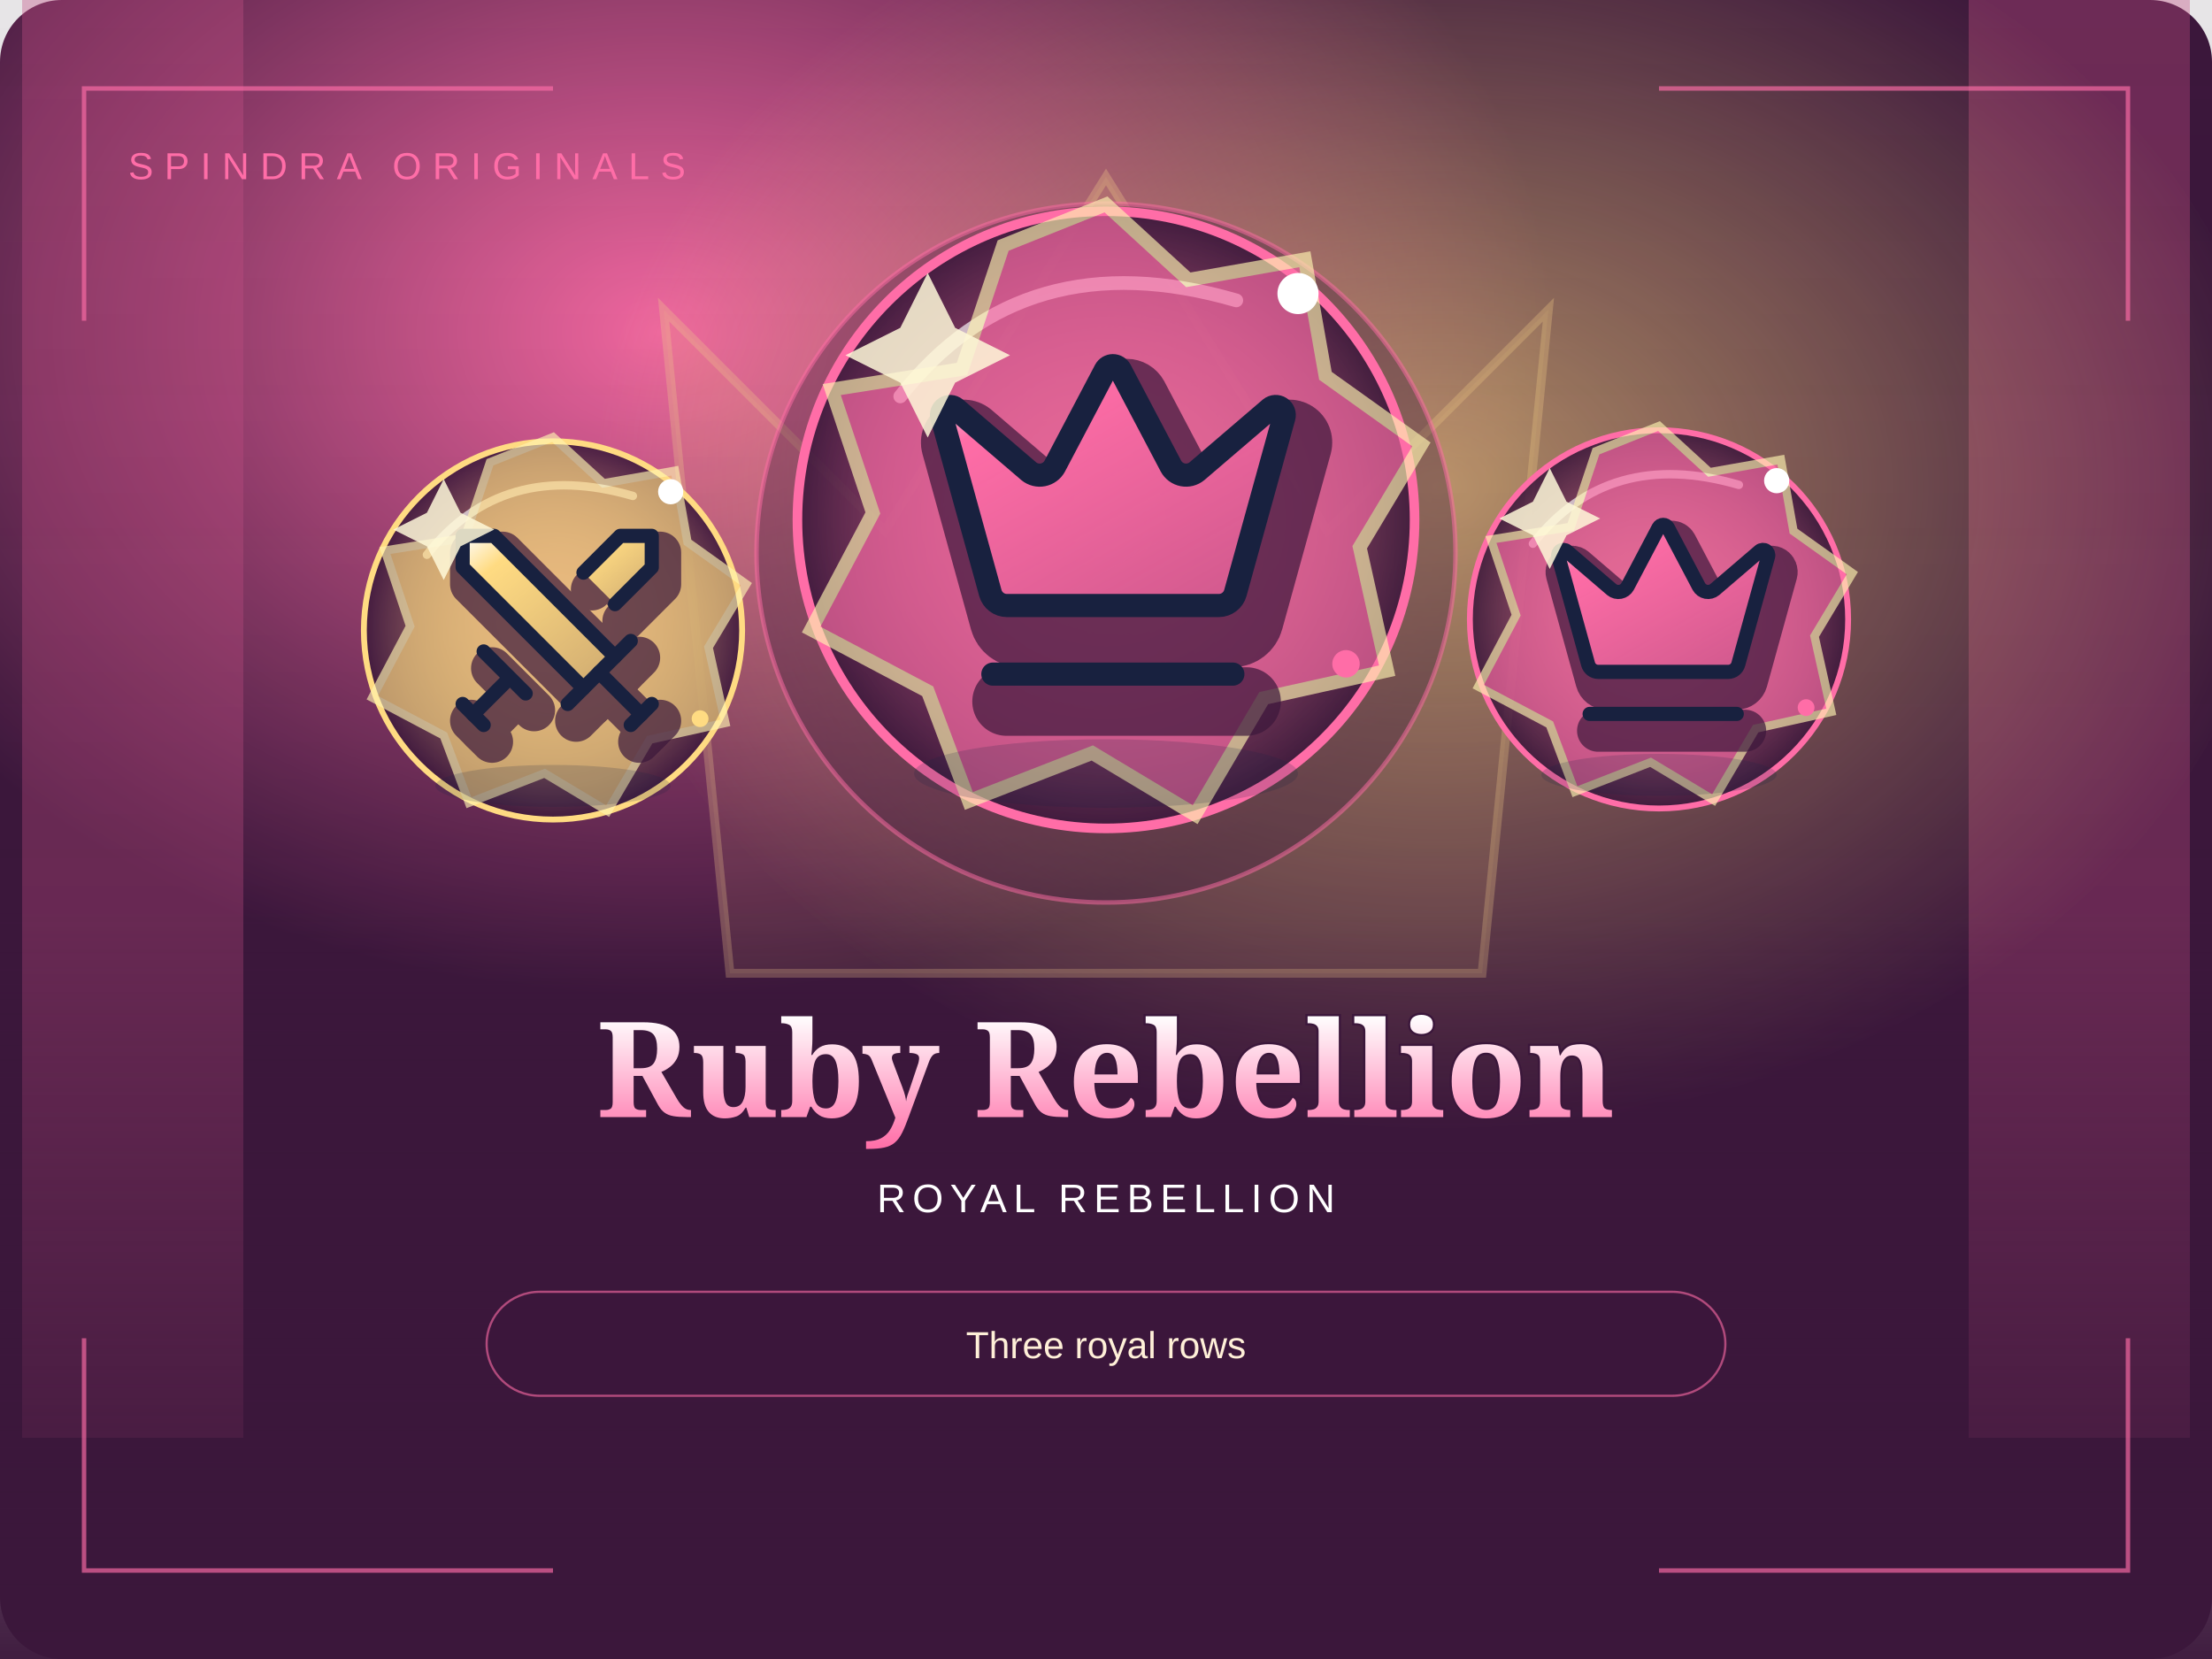
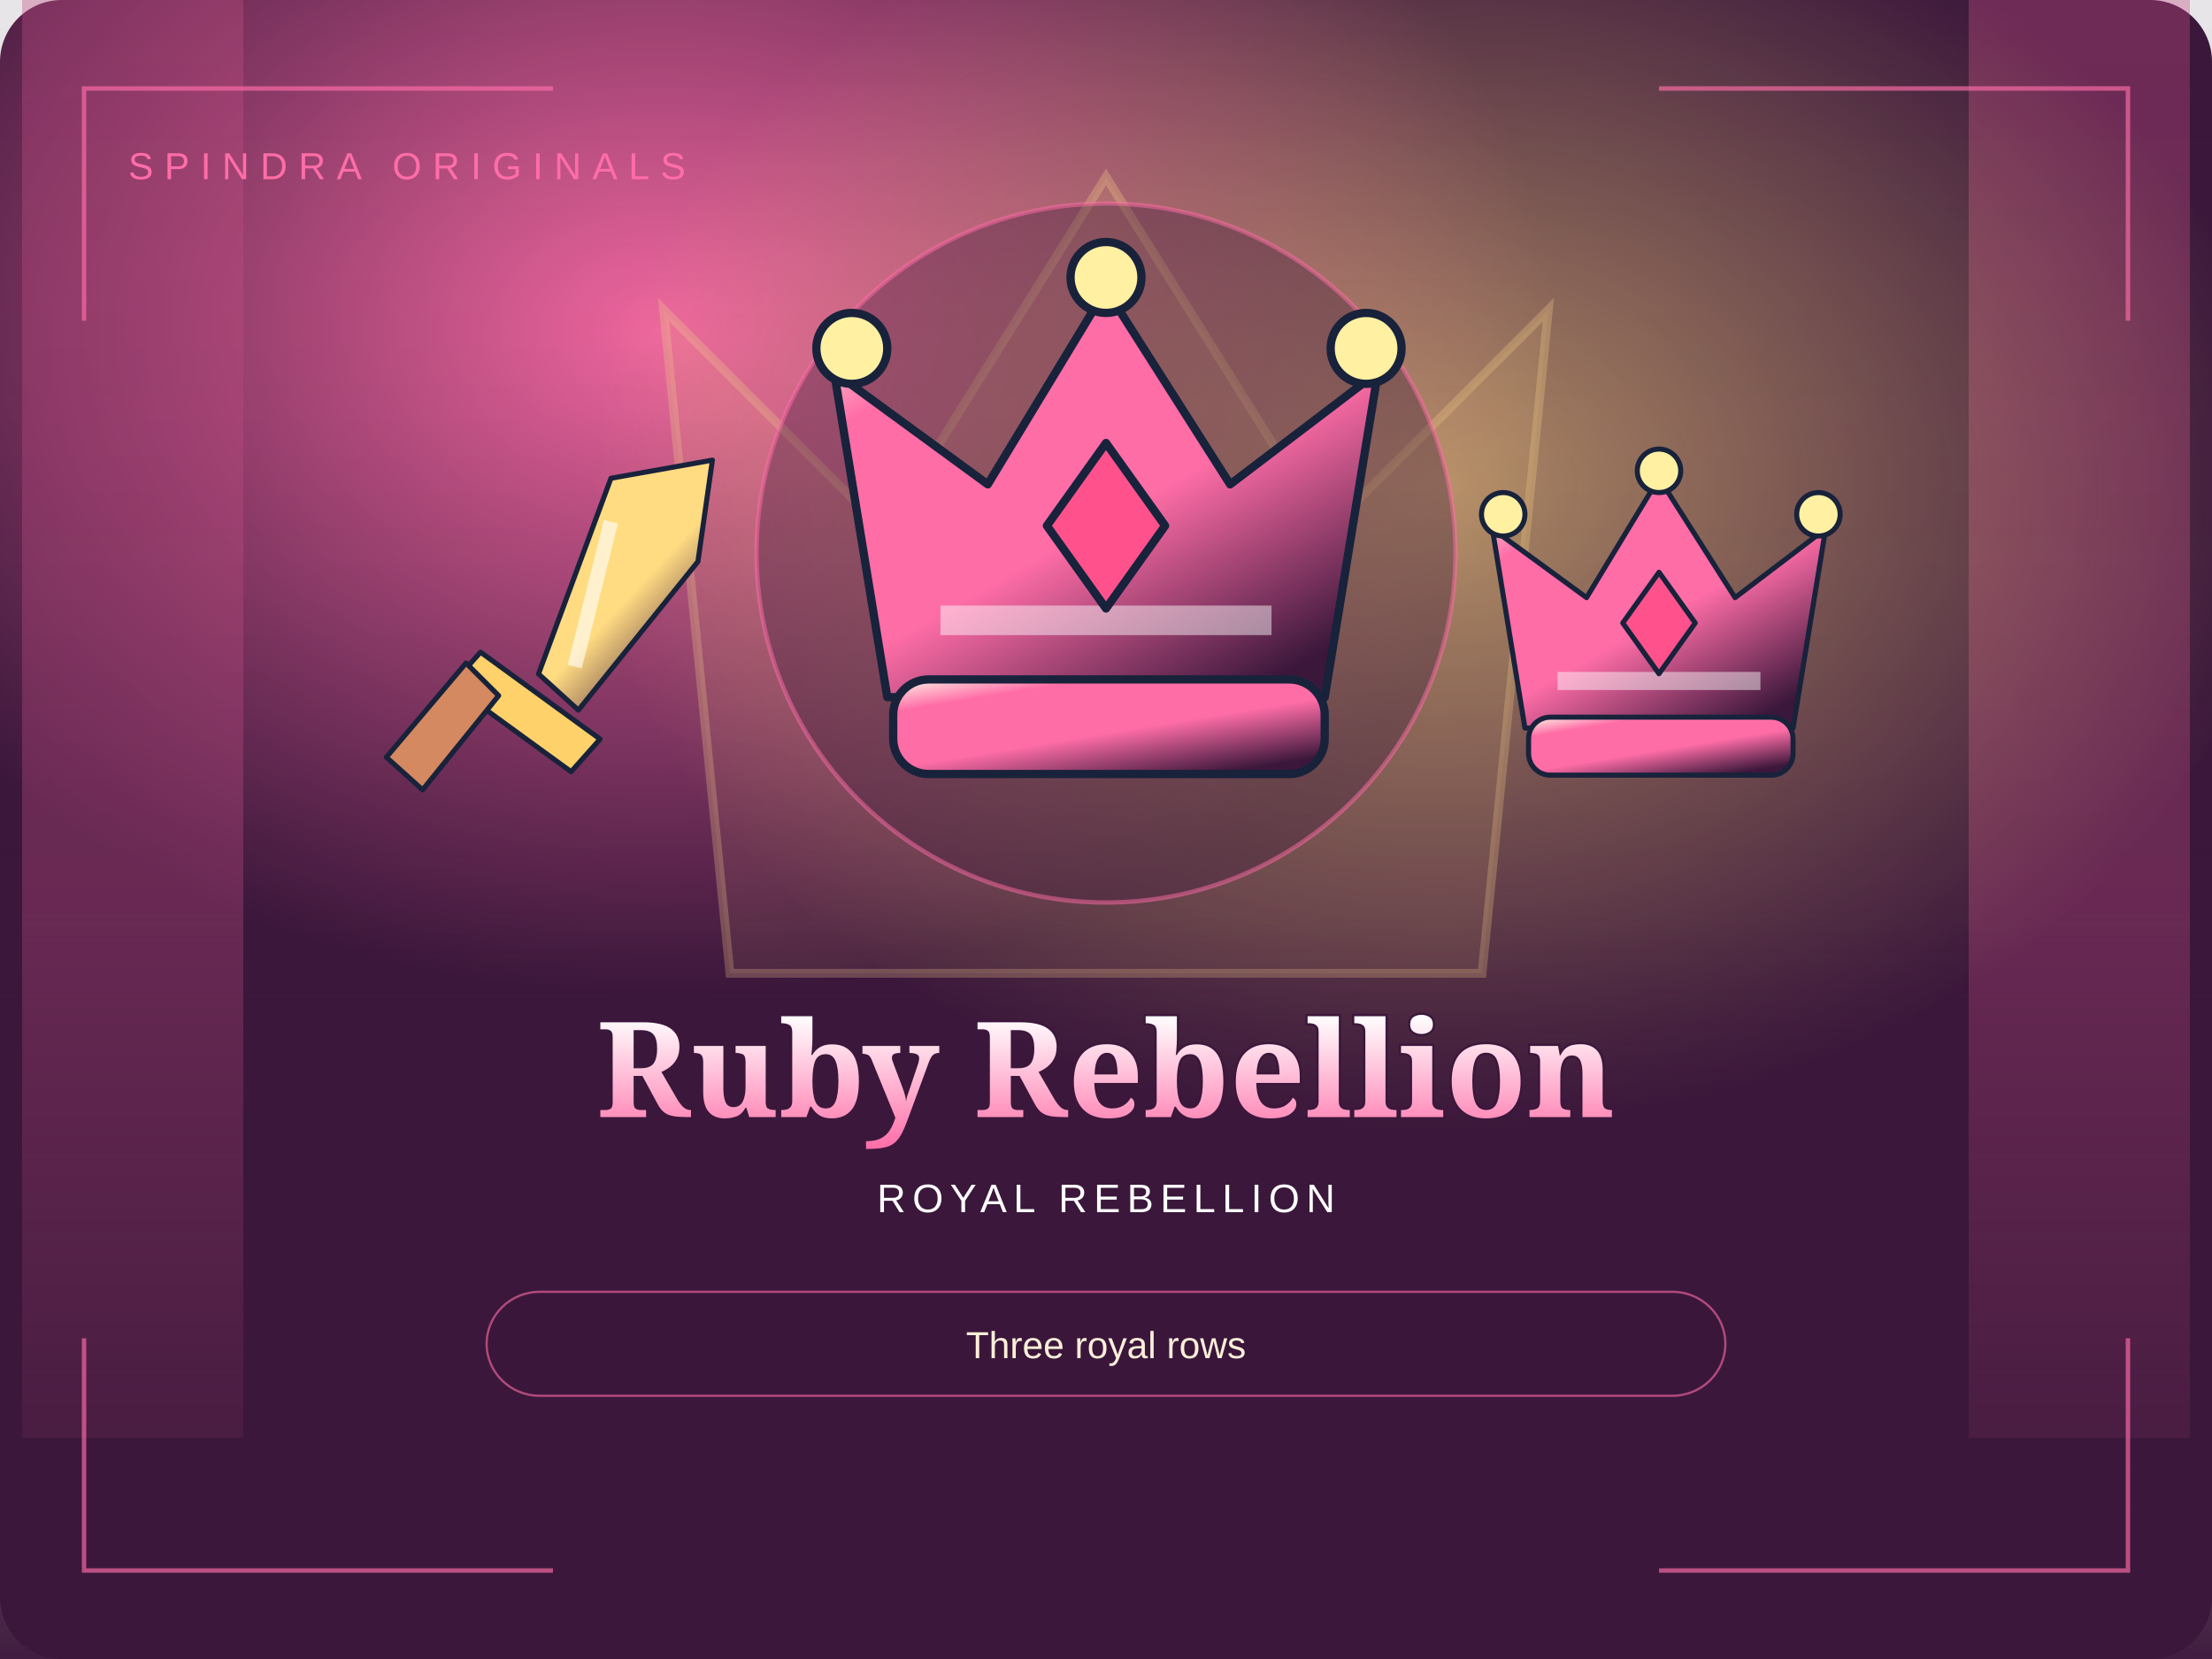
<svg xmlns="http://www.w3.org/2000/svg" width="1000" height="750" viewBox="0 0 1000 750">
  <defs>
    <radialGradient id="cover-bg" cx=".3" cy=".2" r="1">
      <stop stop-color="#ff6da7" />
      <stop offset=".4" stop-color="#3b173b" />
      <stop offset="1" stop-color="#3b173b" />
    </radialGradient>
    <radialGradient id="cover-halo">
      <stop stop-color="#ffdb82" stop-opacity=".65" />
      <stop offset="1" stop-color="#ffdb82" stop-opacity="0" />
    </radialGradient>
    <linearGradient id="cover-shade" x2="0" y2="1">
      <stop stop-color="#3b173b" stop-opacity=".05" />
      <stop offset=".55" stop-color="#3b173b" stop-opacity=".15" />
      <stop offset="1" stop-color="#3b173b" stop-opacity=".97" />
    </linearGradient>
    <linearGradient id="title-ink" x2="0" y2="1">
      <stop stop-color="#ffffff" />
      <stop offset="1" stop-color="#ff6da7" />
    </linearGradient>
  </defs>
  <rect width="1000" height="750" rx="28" fill="url(#cover-bg)" />
  <g opacity=".8">
    <svg x="0" y="0" width="1000" height="650" class="slot-scenery scenery-royal" viewBox="0 0 1000 650" preserveAspectRatio="xMidYMid slice" aria-hidden="true">
      <path d="M60 0V650M940 0V650" stroke="#ca538777" stroke-width="100" />
      <path d="M330 440L300 140L400 240L500 80L600 240L700 140L670 440Z" fill="#ffd27822" stroke="#ffd69466" stroke-width="4" />
    </svg>
  </g>
  <ellipse cx="650" cy="220" rx="380" ry="290" fill="url(#cover-halo)" />
  <rect width="1000" height="750" fill="url(#cover-shade)" />
  <path d="M38 145V40H250M750 40H962V145M38 605V710H250M750 710H962V605" fill="none" stroke="#ff6da7" stroke-width="2" opacity=".65" />
  <circle cx="500" cy="250" r="158" fill="#3b173b" fill-opacity=".35" stroke="#ff6da7" stroke-width="2" stroke-opacity=".5" />
-   <svg x="155" y="190" width="190" height="190" class="symbol-frame" viewBox="0 0 100 100" aria-hidden="true">
+   <svg x="155" y="190" width="190" height="190" class="symbol-frame" viewBox="-8 -8 116 116" aria-hidden="true">
    <defs>
-       <radialGradient id="ruby-rebellion-5-155-R0-medal">
-         <stop stop-color="#ffdb82" stop-opacity=".35" />
-         <stop offset="1" stop-color="#3b173b" stop-opacity=".9" />
-       </radialGradient>
-       <linearGradient id="ruby-rebellion-5-155-R0" x1="0" y1="0" x2=".8" y2="1">
-         <stop stop-color="#ffffff" />
+       <linearGradient id="ruby-rebellion-5-155-R0" x1="0" y1="0" x2=".75" y2="1">
+         <stop stop-color="#fff9e8" />
        <stop offset=".22" stop-color="#ffdb82" />
-         <stop offset="1" stop-color="#ffdb82" stop-opacity=".7" />
+         <stop offset=".6" stop-color="#ffdb82" />
+         <stop offset="1" stop-color="#3b173b" />
      </linearGradient>
    </defs>
-     <circle cx="50" cy="50" r="45" fill="url(#ruby-rebellion-5-155-R0-medal)" stroke="#ffdb82" stroke-width="1.4" />
-     <path d="M20 32Q38 9 69 18" fill="none" stroke="#ffffff" stroke-opacity=".65" stroke-width="2" stroke-linecap="round" />
-     <path d="M50 4L62 15L79 12L82 29L96 39L87 54L91 72L73 76L63 93L48 84L30 91L24 75L7 66L16 49L10 31L29 28L35 10Z" fill="#ffdb82" stroke="#fff4b1" stroke-width="2" opacity=".65" />
-     <ellipse cx="50" cy="87" rx="28" ry="5" fill="#172243" opacity=".18" />
-     <svg width="60" height="60" viewBox="0 0 24 24" fill="#3b173b" stroke="#3b173b" stroke-width="4" stroke-linecap="round" stroke-linejoin="round" class="lucide lucide-swords" x="23" y="24" opacity=".7">
-       <polyline points="14.5 17.5 3 6 3 3 6 3 17.5 14.5" />
-       <line x1="13" x2="19" y1="19" y2="13" />
-       <line x1="16" x2="20" y1="16" y2="20" />
-       <line x1="19" x2="21" y1="21" y2="19" />
-       <polyline points="14.5 6.5 18 3 21 3 21 6 17.5 9.5" />
-       <line x1="5" x2="9" y1="14" y2="18" />
-       <line x1="7" x2="4" y1="17" y2="20" />
-       <line x1="3" x2="5" y1="19" y2="21" />
-     </svg>
-     <svg width="60" height="60" viewBox="0 0 24 24" fill="url(#ruby-rebellion-5-155-R0)" stroke="#18213f" stroke-width="1.35" stroke-linecap="round" stroke-linejoin="round" class="lucide lucide-swords" x="21" y="20">
-       <polyline points="14.5 17.5 3 6 3 3 6 3 17.5 14.5" />
-       <line x1="13" x2="19" y1="19" y2="13" />
-       <line x1="16" x2="20" y1="16" y2="20" />
-       <line x1="19" x2="21" y1="21" y2="19" />
-       <polyline points="14.5 6.5 18 3 21 3 21 6 17.5 9.5" />
-       <line x1="5" x2="9" y1="14" y2="18" />
-       <line x1="7" x2="4" y1="17" y2="20" />
-       <line x1="3" x2="5" y1="19" y2="21" />
-     </svg>
-     <path d="M20 22L24 14L28 22L36 26L28 30L24 38L20 30L12 26Z" fill="#fff9d9" opacity=".85" />
-     <circle cx="78" cy="17" r="3" fill="#fff" />
-     <circle cx="85" cy="71" r="2" fill="#ffdb82" />
+     <g class="slot-object object-sword" fill="url(#ruby-rebellion-5-155-R0)" stroke="#18223b" stroke-width="1.4" stroke-linejoin="round">
+       <path d="M46 62L66 8 94 3 90 31 57 72Z" />
+       <path d="M66 20L56 60" stroke="#fff9" stroke-width="4" />
+       <path d="M30 56l33 24-8 9-33-24Z" fill="#ffd16b" />
+       <path d="M35 68L14 94l-10-9 22-26Z" fill="#d48960" />
+     </g>
  </svg>
-   <svg x="655" y="185" width="190" height="190" class="symbol-frame" viewBox="0 0 100 100" aria-hidden="true">
+   <svg x="655" y="185" width="190" height="190" class="symbol-frame" viewBox="-8 -8 116 116" aria-hidden="true">
    <defs>
-       <radialGradient id="ruby-rebellion-6-655-R0-medal">
-         <stop stop-color="#ff6da7" stop-opacity=".35" />
-         <stop offset="1" stop-color="#3b173b" stop-opacity=".9" />
-       </radialGradient>
-       <linearGradient id="ruby-rebellion-6-655-R0" x1="0" y1="0" x2=".8" y2="1">
-         <stop stop-color="#ffffff" />
+       <linearGradient id="ruby-rebellion-6-655-R0" x1="0" y1="0" x2=".75" y2="1">
+         <stop stop-color="#fff9e8" />
        <stop offset=".22" stop-color="#ff6da7" />
-         <stop offset="1" stop-color="#ff6da7" stop-opacity=".7" />
+         <stop offset=".6" stop-color="#ff6da7" />
+         <stop offset="1" stop-color="#3b173b" />
      </linearGradient>
    </defs>
-     <circle cx="50" cy="50" r="45" fill="url(#ruby-rebellion-6-655-R0-medal)" stroke="#ff6da7" stroke-width="1.4" />
-     <path d="M20 32Q38 9 69 18" fill="none" stroke="#ffffff" stroke-opacity=".65" stroke-width="2" stroke-linecap="round" />
-     <path d="M50 4L62 15L79 12L82 29L96 39L87 54L91 72L73 76L63 93L48 84L30 91L24 75L7 66L16 49L10 31L29 28L35 10Z" fill="#ff6da7" stroke="#fff4b1" stroke-width="2" opacity=".65" />
-     <ellipse cx="50" cy="87" rx="28" ry="5" fill="#172243" opacity=".18" />
-     <svg width="60" height="60" viewBox="0 0 24 24" fill="#3b173b" stroke="#3b173b" stroke-width="4" stroke-linecap="round" stroke-linejoin="round" class="lucide lucide-crown" x="23" y="24" opacity=".7">
-       <path d="M11.562 3.266a.5.5 0 0 1 .876 0L15.39 8.87a1 1 0 0 0 1.516.294L21.183 5.5a.5.5 0 0 1 .798.519l-2.834 10.246a1 1 0 0 1-.956.734H5.81a1 1 0 0 1-.957-.734L2.02 6.02a.5.5 0 0 1 .798-.519l4.276 3.664a1 1 0 0 0 1.516-.294z" />
-       <path d="M5 21h14" />
-     </svg>
-     <svg width="60" height="60" viewBox="0 0 24 24" fill="url(#ruby-rebellion-6-655-R0)" stroke="#18213f" stroke-width="1.35" stroke-linecap="round" stroke-linejoin="round" class="lucide lucide-crown" x="21" y="20">
-       <path d="M11.562 3.266a.5.5 0 0 1 .876 0L15.39 8.87a1 1 0 0 0 1.516.294L21.183 5.5a.5.5 0 0 1 .798.519l-2.834 10.246a1 1 0 0 1-.956.734H5.81a1 1 0 0 1-.957-.734L2.02 6.02a.5.5 0 0 1 .798-.519l4.276 3.664a1 1 0 0 0 1.516-.294z" />
-       <path d="M5 21h14" />
-     </svg>
-     <path d="M20 22L24 14L28 22L36 26L28 30L24 38L20 30L12 26Z" fill="#fff9d9" opacity=".85" />
-     <circle cx="78" cy="17" r="3" fill="#fff" />
-     <circle cx="85" cy="71" r="2" fill="#ff6da7" />
+     <g class="slot-object object-crown" fill="url(#ruby-rebellion-6-655-R0)" stroke="#18223b" stroke-width="1.4" stroke-linejoin="round">
+       <path d="M13 80L4 25l26 19L50 11l21 33 25-19-9 55Z" />
+       <rect x="14" y="77" width="73" height="16" rx="6" />
+       <path d="M22 67h56" stroke="#fff7" stroke-width="5" />
+       <path d="M50 37l10 14-10 14-10-14Z" fill="#ff528c" />
+       <circle cx="7" cy="21" r="6" fill="#fff0a2" />
+       <circle cx="50" cy="9" r="6" fill="#fff0a2" />
+       <circle cx="94" cy="21" r="6" fill="#fff0a2" />
+     </g>
  </svg>
-   <svg x="345" y="80" width="310" height="310" class="symbol-frame" viewBox="0 0 100 100" aria-hidden="true">
+   <svg x="345" y="80" width="310" height="310" class="symbol-frame" viewBox="-8 -8 116 116" aria-hidden="true">
    <defs>
-       <radialGradient id="ruby-rebellion-6-345-R0-medal">
-         <stop stop-color="#ff6da7" stop-opacity=".35" />
-         <stop offset="1" stop-color="#3b173b" stop-opacity=".9" />
-       </radialGradient>
-       <linearGradient id="ruby-rebellion-6-345-R0" x1="0" y1="0" x2=".8" y2="1">
-         <stop stop-color="#ffffff" />
+       <linearGradient id="ruby-rebellion-6-345-R0" x1="0" y1="0" x2=".75" y2="1">
+         <stop stop-color="#fff9e8" />
        <stop offset=".22" stop-color="#ff6da7" />
-         <stop offset="1" stop-color="#ff6da7" stop-opacity=".7" />
+         <stop offset=".6" stop-color="#ff6da7" />
+         <stop offset="1" stop-color="#3b173b" />
      </linearGradient>
    </defs>
-     <circle cx="50" cy="50" r="45" fill="url(#ruby-rebellion-6-345-R0-medal)" stroke="#ff6da7" stroke-width="1.4" />
-     <path d="M20 32Q38 9 69 18" fill="none" stroke="#ffffff" stroke-opacity=".65" stroke-width="2" stroke-linecap="round" />
-     <path d="M50 4L62 15L79 12L82 29L96 39L87 54L91 72L73 76L63 93L48 84L30 91L24 75L7 66L16 49L10 31L29 28L35 10Z" fill="#ff6da7" stroke="#fff4b1" stroke-width="2" opacity=".65" />
-     <ellipse cx="50" cy="87" rx="28" ry="5" fill="#172243" opacity=".18" />
-     <svg width="60" height="60" viewBox="0 0 24 24" fill="#3b173b" stroke="#3b173b" stroke-width="4" stroke-linecap="round" stroke-linejoin="round" class="lucide lucide-crown" x="23" y="24" opacity=".7">
-       <path d="M11.562 3.266a.5.5 0 0 1 .876 0L15.39 8.87a1 1 0 0 0 1.516.294L21.183 5.5a.5.5 0 0 1 .798.519l-2.834 10.246a1 1 0 0 1-.956.734H5.81a1 1 0 0 1-.957-.734L2.02 6.02a.5.5 0 0 1 .798-.519l4.276 3.664a1 1 0 0 0 1.516-.294z" />
-       <path d="M5 21h14" />
-     </svg>
-     <svg width="60" height="60" viewBox="0 0 24 24" fill="url(#ruby-rebellion-6-345-R0)" stroke="#18213f" stroke-width="1.35" stroke-linecap="round" stroke-linejoin="round" class="lucide lucide-crown" x="21" y="20">
-       <path d="M11.562 3.266a.5.5 0 0 1 .876 0L15.39 8.87a1 1 0 0 0 1.516.294L21.183 5.5a.5.5 0 0 1 .798.519l-2.834 10.246a1 1 0 0 1-.956.734H5.81a1 1 0 0 1-.957-.734L2.02 6.02a.5.5 0 0 1 .798-.519l4.276 3.664a1 1 0 0 0 1.516-.294z" />
-       <path d="M5 21h14" />
-     </svg>
-     <path d="M20 22L24 14L28 22L36 26L28 30L24 38L20 30L12 26Z" fill="#fff9d9" opacity=".85" />
-     <circle cx="78" cy="17" r="3" fill="#fff" />
-     <circle cx="85" cy="71" r="2" fill="#ff6da7" />
+     <g class="slot-object object-crown" fill="url(#ruby-rebellion-6-345-R0)" stroke="#18223b" stroke-width="1.4" stroke-linejoin="round">
+       <path d="M13 80L4 25l26 19L50 11l21 33 25-19-9 55Z" />
+       <rect x="14" y="77" width="73" height="16" rx="6" />
+       <path d="M22 67h56" stroke="#fff7" stroke-width="5" />
+       <path d="M50 37l10 14-10 14-10-14Z" fill="#ff528c" />
+       <circle cx="7" cy="21" r="6" fill="#fff0a2" />
+       <circle cx="50" cy="9" r="6" fill="#fff0a2" />
+       <circle cx="94" cy="21" r="6" fill="#fff0a2" />
+     </g>
  </svg>
  <text x="58" y="81" fill="#ff6da7" font-size="17" font-family="Arial,sans-serif" letter-spacing="5">SPINDRA ORIGINALS</text>
  <text x="500" y="505" text-anchor="middle" fill="url(#title-ink)" stroke="#3b173b" stroke-width="2" paint-order="stroke" font-size="60" font-family="Georgia,serif" font-weight="900">Ruby Rebellion</text>
  <text x="500" y="548" text-anchor="middle" fill="#fff" font-size="18" font-family="Arial,sans-serif" letter-spacing="3">ROYAL REBELLION</text>
  <rect x="220" y="584" width="560" height="47" rx="24" fill="#3b173b" fill-opacity=".85" stroke="#ff6da7" stroke-opacity=".6" />
  <text x="500" y="614" text-anchor="middle" fill="#fff0d8" font-size="17" font-family="Arial,sans-serif">Three royal rows</text>
</svg>
